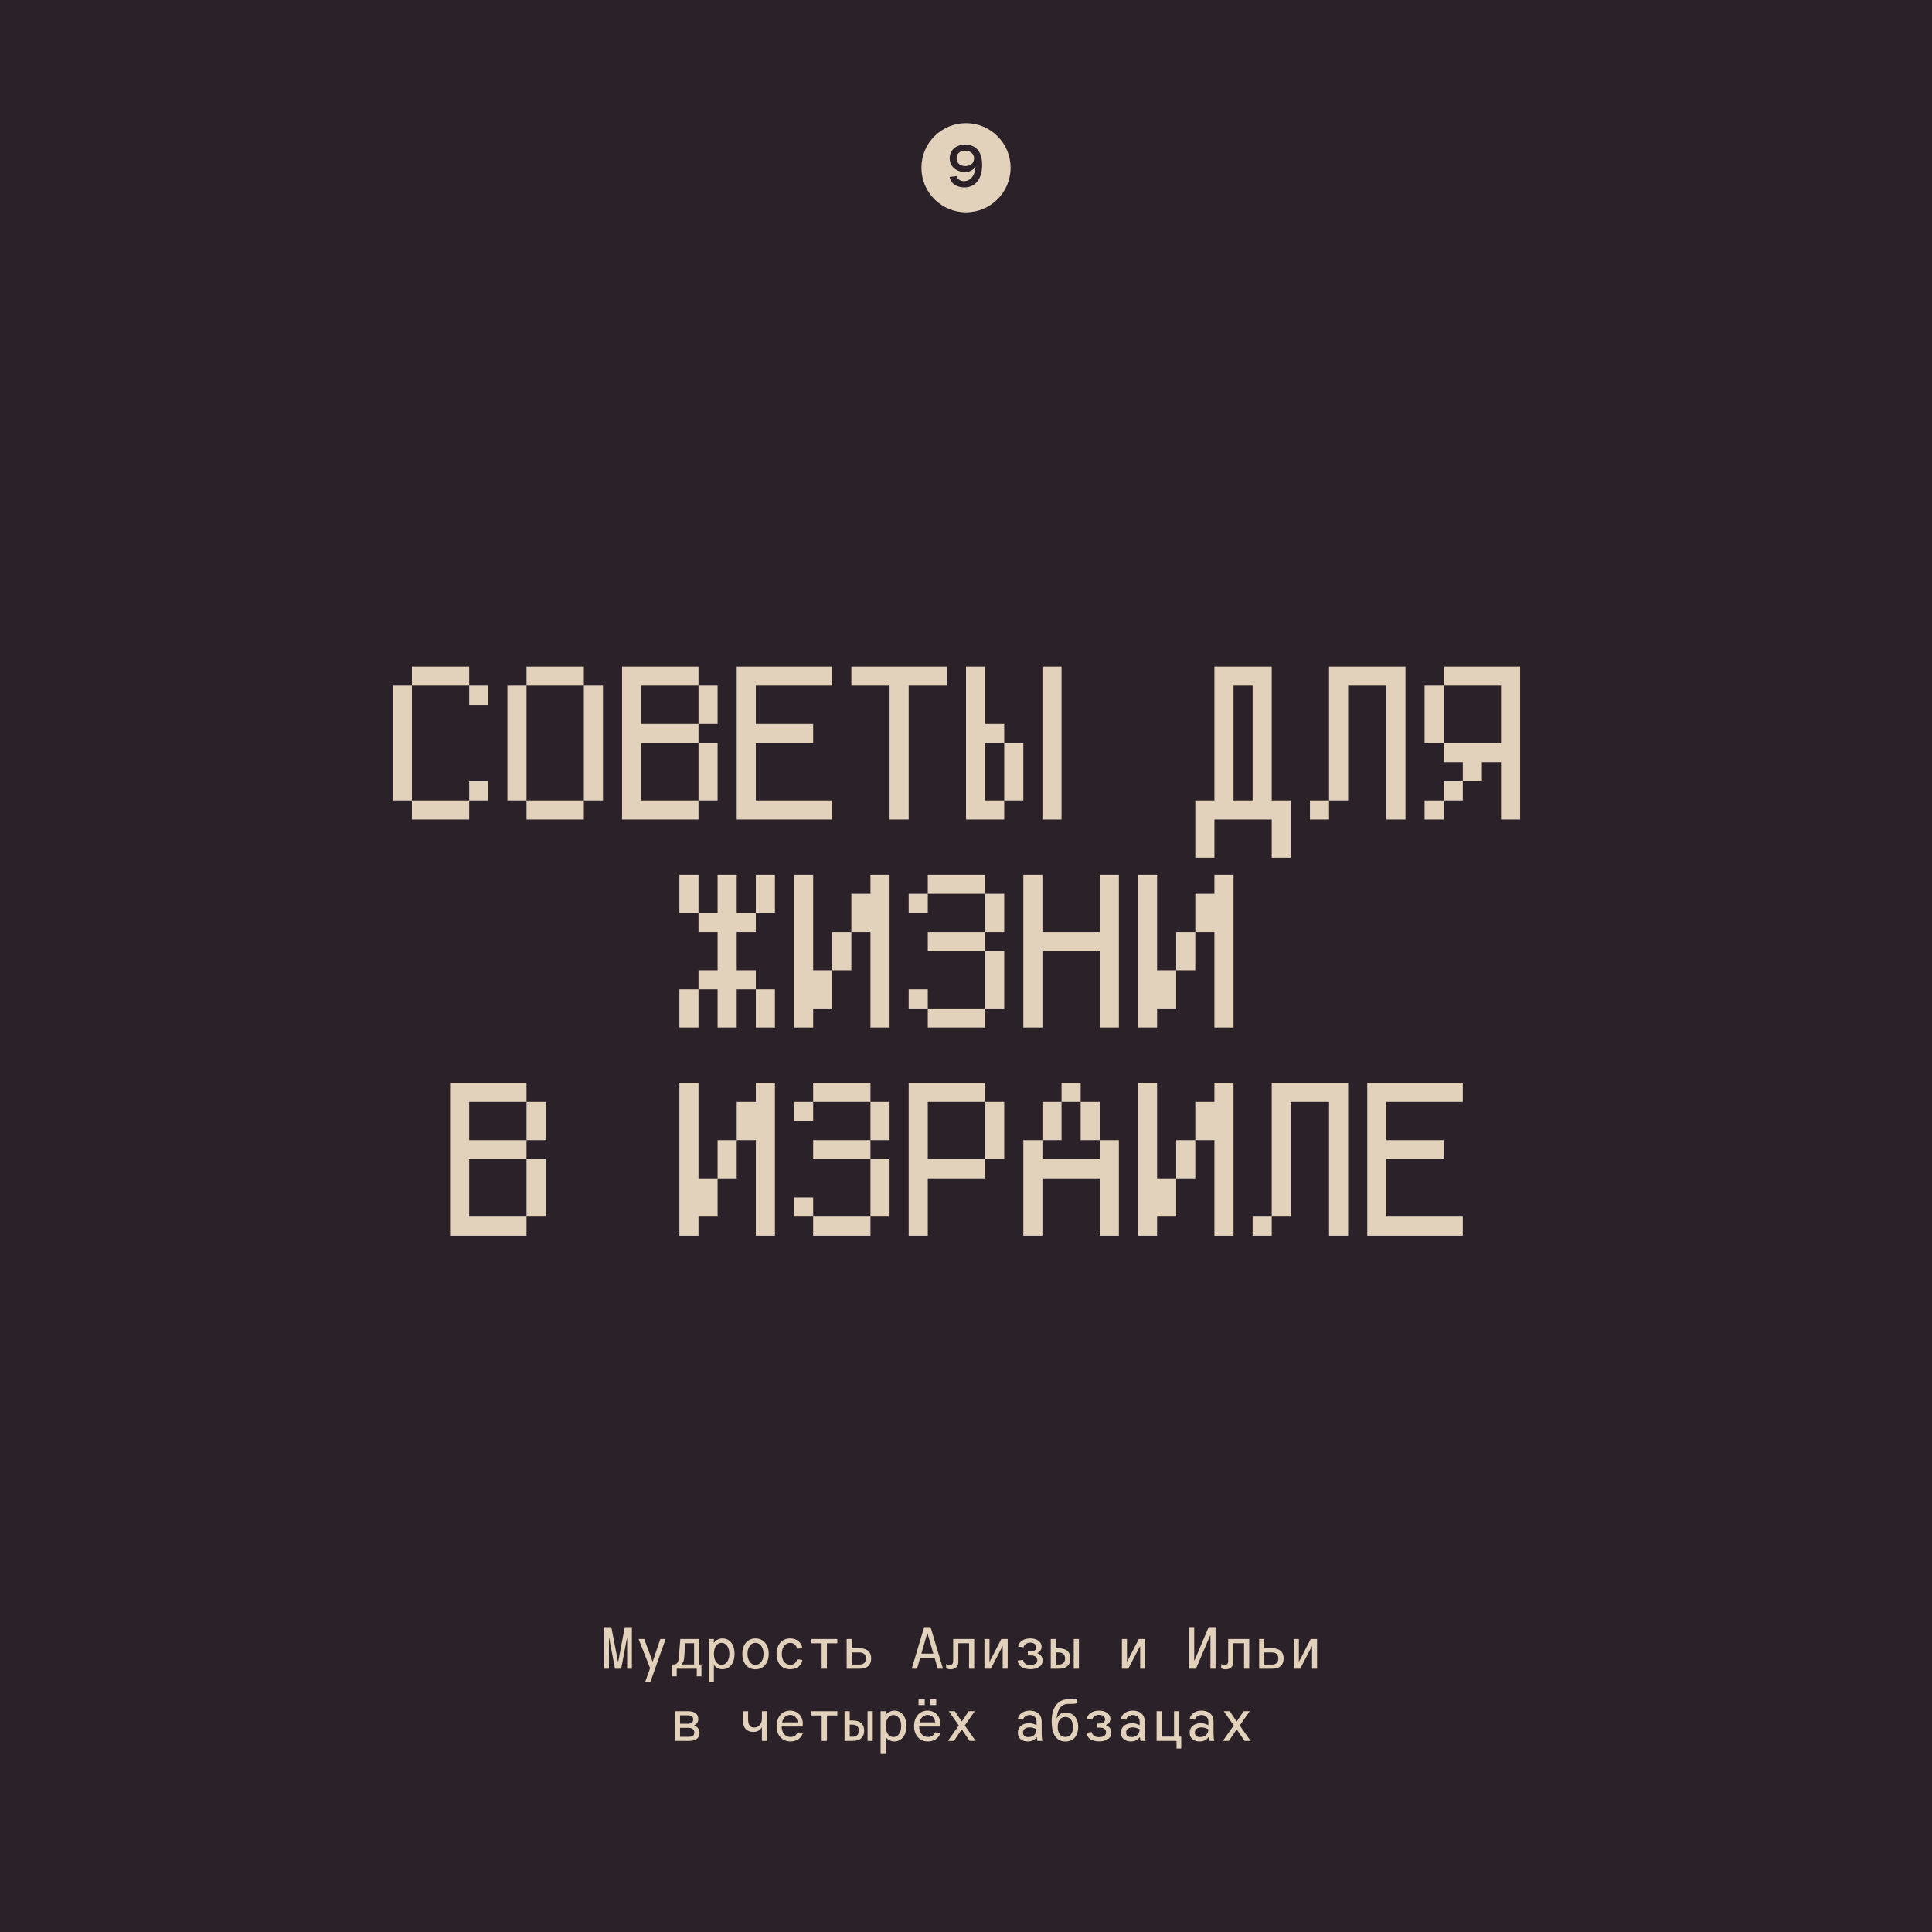
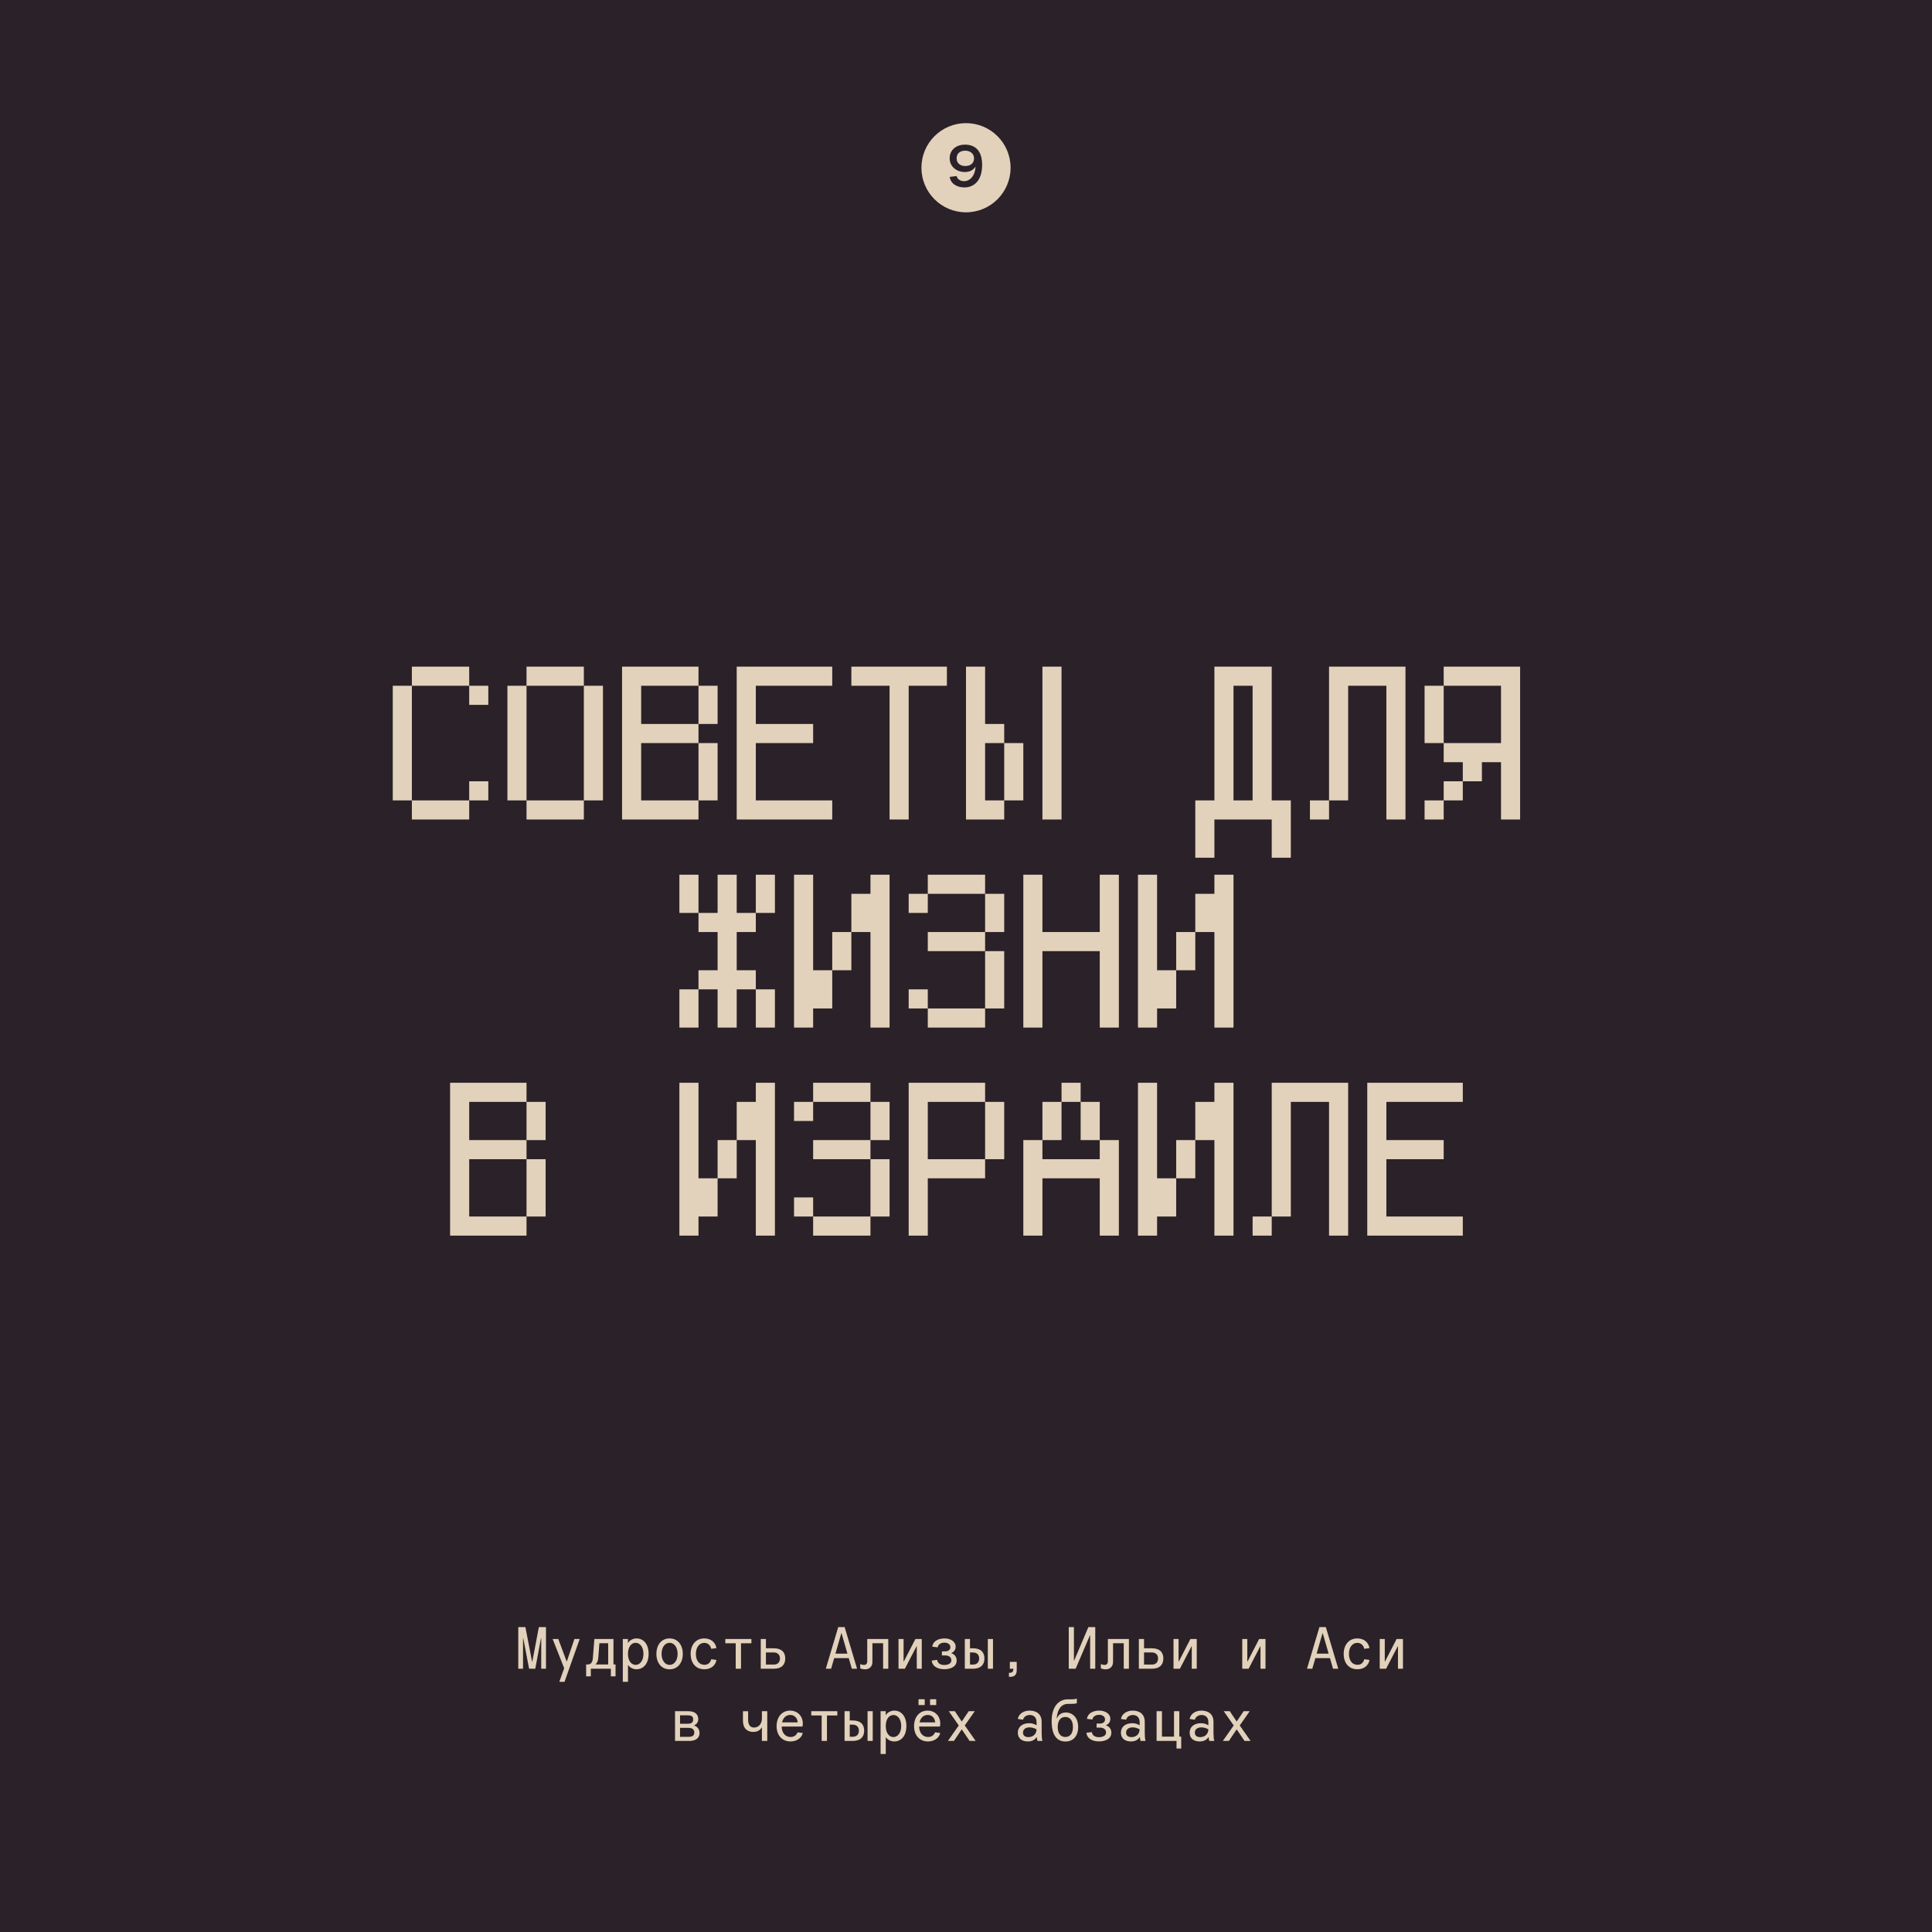
- <svg xmlns="http://www.w3.org/2000/svg" fill="none" viewBox="0 0 455 455">
-   <path fill="#2B2129" d="M0 0h455v455H0z" />
-   <path fill="#E2D2BB" d="M97 157h13.5v4.5h4.5v4.5h-4.5v-4.5H97v27h13.5V184h4.5v4.5h-4.5v4.5H97v-4.5h-4.5v-27H97V157Zm27 4.5v27h13.5v-27H124Zm0-4.5h13.5v4.5h4.5v27h-4.5v4.5H124v-4.5h-4.5v-27h4.5V157Zm27 18v13.5h13.5V175H151Zm0-13.5v9h13.5v-9H151Zm-4.5-4.5h18v4.5h4.5v9h-4.5v4.5h4.5v13.5h-4.5v4.5h-18v-36Zm27 0H196v4.5h-18v9h13.5v4.5H178v13.5h18v4.5h-22.5v-36Zm27 0H223v4.5h-9V193h-4.5v-31.5h-9V157Zm45 0h4.5v36h-4.5v-36ZM232 175v13.5h4.5V175H232Zm-4.5-18h4.5v13.5h4.5v4.5h4.5v13.5h-4.5v4.5h-9v-36Zm63 4.5v27h4.5v-27h-4.5ZM286 157h13.5v31.5h4.5V202h-4.5v-9H286v9h-4.5v-13.5h4.5V157Zm22.5 36v-4.5h4.5V157h18v36h-4.5v-31.5h-9v27H313v4.5h-4.5Zm31.5-31.5V175h13.5v-13.5H340Zm0-4.5h18v36h-4.5v-13.5H349v4.5h-4.5v4.5H340v4.5h-4.5v-4.5h4.5V184h4.5v-4.5H340V175h-4.5v-13.5h4.5V157Zm-180 49h4.5v9h4.5v-9h4.5v9h4.5v-9h4.5v9H178v4.5h-4.5v9h4.5v4.5h4.5v9H178v-9h-4.5v9H169v-9h-4.5v9H160v-9h4.5v-4.5h4.5v-9h-4.5V215H160v-9Zm27 0h4.5v22.5h4.5v-9h4.5v-9h4.5V206h4.5v36H205v-22.5h-4.5v9H196v9h-4.5v4.5H187v-36Zm31.5 0H232v4.5h4.5v9H232v4.5h4.5v13.5H232v4.5h-13.5v-4.5H214V233h4.5v4.5H232V224h-13.5v-4.5H232v-9h-13.5v4.5H214v-4.5h4.5V206Zm22.5 0h4.5v13.5H259V206h4.5v36H259v-18h-13.5v18H241v-36Zm27 0h4.5v22.5h4.5v-9h4.5v-9h4.5V206h4.5v36H286v-22.5h-4.5v9H277v9h-4.5v4.5H268v-36Zm-157.5 67v13.5H124V273h-13.5Zm0-13.5v9H124v-9h-13.5ZM106 255h18v4.5h4.5v9H124v4.5h4.5v13.5H124v4.5h-18v-36Zm54 0h4.5v22.5h4.5v-9h4.5v-9h4.5V255h4.5v36H178v-22.5h-4.5v9H169v9h-4.5v4.5H160v-36Zm31.5 0H205v4.5h4.5v9H205v4.5h4.5v13.5H205v4.5h-13.5v-4.5H187V282h4.5v4.5H205V273h-13.5v-4.5H205v-9h-13.5v4.5H187v-4.5h4.5V255Zm27 4.5V273H232v-13.5h-13.5ZM214 255h18v4.5h4.5V273H232v4.5h-13.5V291H214v-36Zm36 4.5v9h-4.5v4.5H259v-4.5h-4.5v-9H250Zm0-4.5h4.5v4.5h4.5v9h4.5V291H259v-13.5h-13.5V291H241v-22.5h4.5v-9h4.5V255Zm18 0h4.5v22.5h4.5v-9h4.5v-9h4.5V255h4.5v36H286v-22.5h-4.5v9H277v9h-4.5v4.5H268v-36Zm27 36v-4.5h4.5V255h18v36H313v-31.5h-9v27h-4.5v4.5H295Zm27-36h22.5v4.5h-18v9H340v4.5h-13.5v13.5h18v4.5H322v-36ZM148.817 383.2v9.8h-1.12v-7.182h-.056L146.297 393h-1.456l-1.372-7.182h-.056V393h-1.12v-9.8h1.68l1.568 8.134h.056l1.54-8.134h1.68Zm6.694 2.8h1.246l-3.57 10.08h-1.232l1.148-3.206-2.716-6.874h1.33l1.96 5.264h.056l1.778-5.264Zm9.199 5.992h.49v2.8h-1.106V393h-4.718v1.792h-1.106v-2.8h.434c.574 0 1.064-.378 1.148-1.47l.364-4.522h4.494v5.992Zm-4.214 0h2.968v-4.998h-2.072l-.266 3.514c-.07.7-.294 1.162-.63 1.428v.056Zm9.648-6.132c1.61 0 2.842 1.302 2.842 3.626 0 2.338-1.232 3.64-2.87 3.64-.826 0-1.596-.434-1.932-.966h-.056v3.92h-1.218V386h1.218v.098l-.042.798h.056c.308-.532 1.12-1.036 2.002-1.036Zm-.21 6.23c1.008 0 1.834-.994 1.834-2.604 0-1.596-.826-2.59-1.834-2.59s-1.806.938-1.806 2.59c0 1.666.798 2.604 1.806 2.604Zm7.996 1.05c-1.876 0-3.108-1.47-3.108-3.64s1.232-3.64 3.108-3.64c1.862 0 3.108 1.47 3.108 3.64s-1.246 3.64-3.108 3.64Zm0-1.05c1.19 0 1.89-1.19 1.89-2.59 0-1.414-.7-2.604-1.89-2.604s-1.89 1.19-1.89 2.604c0 1.4.7 2.59 1.89 2.59Zm9.802-3.78c-.182-.798-.742-1.4-1.61-1.4-1.302 0-2.002 1.176-2.002 2.604 0 1.526.756 2.562 2.03 2.562.868 0 1.414-.56 1.582-1.316l1.232.168c-.224 1.302-1.274 2.198-2.856 2.198-2.058 0-3.22-1.512-3.22-3.64 0-2.058 1.19-3.626 3.206-3.626 1.54 0 2.618.882 2.87 2.282l-1.232.168Zm9.465-2.31v1.008h-2.45V393h-1.246v-5.992h-2.45V386h6.146Zm5.252 2.184c1.89 0 2.716.952 2.716 2.408 0 1.428-.826 2.408-2.716 2.408h-3.052v-7h1.218v2.184h1.834Zm-.014 3.836c.91 0 1.484-.49 1.484-1.428 0-.924-.574-1.428-1.484-1.428h-1.82v2.856h1.82Zm18.414.98-.728-2.506h-3.43l-.728 2.506h-1.246l2.926-9.8h1.512l2.926 9.8h-1.232Zm-3.864-3.556h2.828l-1.386-4.802h-.056l-1.386 4.802ZM229.432 386v7h-1.218v-6.006h-2.52v4.424c0 1.036-.686 1.722-1.75 1.722-.476 0-.798-.098-1.12-.238v-1.022c.28.154.588.224.896.224.504 0 .756-.392.756-.812V386h4.956Zm7.884 0v7h-1.176v-5.278h-.056L233.34 393h-1.498v-7h1.19v5.292h.056l2.73-5.292h1.498Zm6.988 3.29v.056c.742.266 1.232.826 1.232 1.722 0 1.456-1.428 2.044-2.898 2.044-1.596 0-2.842-.672-2.968-2.03l1.274-.168c.084.756.714 1.204 1.666 1.204.91 0 1.68-.35 1.68-1.106 0-.7-.574-1.148-1.428-1.148h-.798v-.952h.728c.812 0 1.26-.392 1.26-.98 0-.672-.602-1.078-1.386-1.078-.798 0-1.484.378-1.596 1.106l-1.274-.154c.126-1.26 1.4-1.946 2.856-1.946 1.47 0 2.646.742 2.646 1.946 0 .742-.42 1.232-.994 1.484Zm5.056-1.106c1.89 0 2.716.952 2.716 2.408 0 1.428-.826 2.408-2.716 2.408h-1.904v-7h1.218v2.184h.686Zm3.514-2.184h1.218v7h-1.218v-7Zm-3.528 6.02c.91 0 1.484-.49 1.484-1.428 0-.924-.574-1.428-1.484-1.428h-.672v2.856h.672Zm20.345-6.02v7h-1.176v-5.278h-.056L265.715 393h-1.498v-7h1.19v5.292h.056l2.73-5.292h1.498Zm16.58-2.8v9.8h-1.204v-7.854h-.056l-3.36 7.854h-1.624v-9.8h1.218v7.882h.056l3.346-7.882h1.624Zm7.925 2.8v7h-1.218v-6.006h-2.52v4.424c0 1.036-.686 1.722-1.75 1.722-.476 0-.798-.098-1.12-.238v-1.022c.28.154.588.224.896.224.504 0 .756-.392.756-.812V386h4.956Zm5.392 2.184c1.89 0 2.716.952 2.716 2.408 0 1.428-.826 2.408-2.716 2.408h-3.052v-7h1.218v2.184h1.834Zm-.014 3.836c.91 0 1.484-.49 1.484-1.428 0-.924-.574-1.428-1.484-1.428h-1.82v2.856h1.82Zm10.599-6.02v7h-1.176v-5.278h-.056L306.197 393h-1.498v-7h1.19v5.292h.056l2.73-5.292h1.498Zm-146.674 20.388c.84.266 1.246.994 1.246 1.736 0 1.036-.672 1.876-2.408 1.876h-3.36v-7h3.108c1.624 0 2.366.742 2.366 1.89 0 .686-.406 1.19-.952 1.442v.056Zm-1.54-2.422h-1.806v1.988h1.834c.742 0 1.26-.224 1.26-1.022 0-.784-.518-.966-1.288-.966Zm.21 5.068c.826 0 1.344-.238 1.344-1.022 0-.7-.462-1.092-1.372-1.092h-1.988v2.114h2.016ZM179.435 403h1.26v7h-1.26v-3.164h-.056c-.098.238-.7 1.05-1.904 1.05-1.372 0-2.506-.686-2.506-2.716v-2.156h1.218v1.946c0 1.372.574 1.89 1.414 1.89.966 0 1.834-.756 1.834-2.156V403Zm6.749 6.076c.798 0 1.358-.392 1.666-1.106l1.218.168c-.294 1.204-1.47 1.988-2.898 1.988-1.974 0-3.276-1.456-3.276-3.584 0-2.226 1.316-3.682 3.178-3.682 1.666 0 2.996 1.19 2.996 3.08 0 .196-.042.49-.084.672h-4.9c.042 1.638.98 2.464 2.1 2.464Zm-.084-5.194c-.98 0-1.68.686-1.918 1.75h3.682c-.084-1.078-.784-1.75-1.764-1.75Zm11.104-.882v1.008h-2.45V410h-1.246v-5.992h-2.45V403h6.146Zm3.6 2.184c1.89 0 2.716.952 2.716 2.408 0 1.428-.826 2.408-2.716 2.408H198.9v-7h1.218v2.184h.686Zm3.514-2.184h1.218v7h-1.218v-7Zm-3.528 6.02c.91 0 1.484-.49 1.484-1.428 0-.924-.574-1.428-1.484-1.428h-.672v2.856h.672Zm9.83-6.16c1.61 0 2.842 1.302 2.842 3.626 0 2.338-1.232 3.64-2.87 3.64-.826 0-1.596-.434-1.932-.966h-.056v3.92h-1.218V403h1.218v.098l-.042.798h.056c.308-.532 1.12-1.036 2.002-1.036Zm-.21 6.23c1.008 0 1.834-.994 1.834-2.604 0-1.596-.826-2.59-1.834-2.59s-1.806.938-1.806 2.59c0 1.666.798 2.604 1.806 2.604Zm7.365-8.904v1.372h-1.456v-1.372h1.456Zm2.716 0v1.372h-1.456v-1.372h1.456Zm-1.932 8.89c.798 0 1.358-.392 1.666-1.106l1.218.168c-.294 1.204-1.47 1.988-2.898 1.988-1.974 0-3.276-1.456-3.276-3.584 0-2.226 1.316-3.682 3.178-3.682 1.666 0 2.996 1.19 2.996 3.08 0 .196-.042.49-.084.672h-4.9c.042 1.638.98 2.464 2.1 2.464Zm-.084-5.194c-.98 0-1.68.686-1.918 1.75h3.682c-.084-1.078-.784-1.75-1.764-1.75Zm11.3 6.118h-1.428l-1.82-2.688h-.056L224.665 410h-1.428l2.562-3.64-2.352-3.36h1.428l1.596 2.394h.056l1.61-2.394h1.428l-2.352 3.36 2.562 3.64Zm15.544-1.876c0 .728.056 1.498.168 1.764V410h-1.162c-.056-.224-.126-.518-.154-.882h-.056c-.35.588-1.05 1.008-2.044 1.008-1.344 0-2.366-.672-2.366-2.072 0-1.316.994-2.226 2.688-2.226.63 0 1.218.182 1.722.49v-.77c0-1.204-.798-1.652-1.596-1.652-.742 0-1.372.378-1.596 1.106l-1.218-.168c.182-1.19 1.372-1.974 2.758-1.974 1.442 0 2.856.658 2.856 2.66v2.604Zm-3.122.98c.966 0 1.876-.574 1.918-1.834-.532-.308-1.162-.462-1.638-.462-.938 0-1.554.462-1.554 1.232s.56 1.064 1.274 1.064Zm8.821-5.796c1.582 0 2.898 1.204 2.898 3.402 0 2.226-1.246 3.43-2.996 3.43-1.932 0-3.248-1.372-3.248-4.802 0-3.584 1.806-5.138 3.78-5.138h.882c.574 0 .952-.042 1.19-.168h.084v1.092c-.28.098-.742.154-1.344.154h-.77c-1.484 0-2.464 1.218-2.632 3.374h.056c.448-.952 1.162-1.344 2.1-1.344Zm-.126 5.768c1.064 0 1.792-.77 1.792-2.352 0-1.582-.728-2.366-1.792-2.366s-1.792.798-1.792 2.366.728 2.352 1.792 2.352Zm9.606-2.786v.056c.742.266 1.232.826 1.232 1.722 0 1.456-1.428 2.044-2.898 2.044-1.596 0-2.842-.672-2.968-2.03l1.274-.168c.084.756.714 1.204 1.666 1.204.91 0 1.68-.35 1.68-1.106 0-.7-.574-1.148-1.428-1.148h-.798v-.952h.728c.812 0 1.26-.392 1.26-.98 0-.672-.602-1.078-1.386-1.078-.798 0-1.484.378-1.596 1.106l-1.274-.154c.126-1.26 1.4-1.946 2.856-1.946 1.47 0 2.646.742 2.646 1.946 0 .742-.42 1.232-.994 1.484Zm9.102 1.834c0 .728.056 1.498.168 1.764V410h-1.162c-.056-.224-.126-.518-.154-.882h-.056c-.35.588-1.05 1.008-2.044 1.008-1.344 0-2.366-.672-2.366-2.072 0-1.316.994-2.226 2.688-2.226.63 0 1.218.182 1.722.49v-.77c0-1.204-.798-1.652-1.596-1.652-.742 0-1.372.378-1.596 1.106l-1.218-.168c.182-1.19 1.372-1.974 2.758-1.974 1.442 0 2.856.658 2.856 2.66v2.604Zm-3.122.98c.966 0 1.876-.574 1.918-1.834-.532-.308-1.162-.462-1.638-.462-.938 0-1.554.462-1.554 1.232s.56 1.064 1.274 1.064Zm11.258-.112h.448v2.8h-1.106V410h-4.69v-7h1.26v5.992h2.842V403h1.246v5.992Zm8.051-.868c0 .728.056 1.498.168 1.764V410h-1.162c-.056-.224-.126-.518-.154-.882h-.056c-.35.588-1.05 1.008-2.044 1.008-1.344 0-2.366-.672-2.366-2.072 0-1.316.994-2.226 2.688-2.226.63 0 1.218.182 1.722.49v-.77c0-1.204-.798-1.652-1.596-1.652-.742 0-1.372.378-1.596 1.106l-1.218-.168c.182-1.19 1.372-1.974 2.758-1.974 1.442 0 2.856.658 2.856 2.66v2.604Zm-3.122.98c.966 0 1.876-.574 1.918-1.834-.532-.308-1.162-.462-1.638-.462-.938 0-1.554.462-1.554 1.232s.56 1.064 1.274 1.064Zm11.86.896h-1.428l-1.82-2.688h-.056L289.415 410h-1.428l2.562-3.64-2.352-3.36h1.428l1.596 2.394h.056l1.61-2.394h1.428l-2.352 3.36 2.562 3.64Z" />
+ <svg xmlns="http://www.w3.org/2000/svg" width="455" height="455" viewBox="0 0 455 455" fill="none">
+   <rect width="455" height="455" fill="#2B2129" />
+   <path d="M97 157H110.5V161.5H115V166H110.5V161.5H97V188.5H110.5V184H115V188.5H110.5V193H97V188.5H92.5V161.5H97V157ZM124 161.5V188.5H137.5V161.5H124ZM124 157H137.5V161.5H142V188.5H137.5V193H124V188.5H119.5V161.5H124V157ZM151 175V188.5H164.5V175H151ZM151 161.5V170.5H164.5V161.5H151ZM146.5 157H164.5V161.5H169V170.5H164.5V175H169V188.5H164.5V193H146.5V157ZM173.5 157H196V161.5H178V170.5H191.5V175H178V188.5H196V193H173.5V157ZM200.5 157H223V161.5H214V193H209.5V161.5H200.5V157ZM245.5 157H250V193H245.5V157ZM232 175V188.5H236.5V175H232ZM227.5 157H232V170.5H236.5V175H241V188.5H236.5V193H227.5V157ZM290.5 161.5V188.5H295V161.5H290.5ZM286 157H299.5V188.5H304V202H299.5V193H286V202H281.5V188.5H286V157ZM308.5 193V188.5H313V157H331V193H326.5V161.5H317.5V188.5H313V193H308.5ZM340 161.5V175H353.5V161.5H340ZM340 157H358V193H353.5V179.5H349V184H344.5V188.5H340V193H335.5V188.5H340V184H344.5V179.5H340V175H335.5V161.5H340V157ZM160 206H164.5V215H169V206H173.5V215H178V206H182.5V215H178V219.5H173.5V228.5H178V233H182.5V242H178V233H173.5V242H169V233H164.5V242H160V233H164.5V228.5H169V219.5H164.5V215H160V206ZM187 206H191.5V228.5H196V219.5H200.5V210.5H205V206H209.5V242H205V219.5H200.5V228.5H196V237.5H191.5V242H187V206ZM218.5 206H232V210.5H236.5V219.5H232V224H236.5V237.5H232V242H218.5V237.5H214V233H218.5V237.5H232V224H218.5V219.5H232V210.5H218.5V215H214V210.5H218.5V206ZM241 206H245.5V219.5H259V206H263.5V242H259V224H245.5V242H241V206ZM268 206H272.5V228.5H277V219.5H281.5V210.5H286V206H290.5V242H286V219.5H281.5V228.5H277V237.5H272.5V242H268V206ZM110.5 273V286.5H124V273H110.5ZM110.5 259.5V268.5H124V259.5H110.5ZM106 255H124V259.5H128.5V268.5H124V273H128.5V286.5H124V291H106V255ZM160 255H164.5V277.5H169V268.5H173.5V259.5H178V255H182.5V291H178V268.5H173.5V277.5H169V286.5H164.5V291H160V255ZM191.5 255H205V259.5H209.5V268.5H205V273H209.5V286.5H205V291H191.5V286.5H187V282H191.5V286.5H205V273H191.5V268.5H205V259.5H191.5V264H187V259.5H191.5V255ZM218.5 259.5V273H232V259.5H218.5ZM214 255H232V259.5H236.5V273H232V277.5H218.5V291H214V255ZM250 259.5V268.5H245.5V273H259V268.5H254.5V259.5H250ZM250 255H254.5V259.5H259V268.5H263.5V291H259V277.5H245.5V291H241V268.5H245.5V259.5H250V255ZM268 255H272.5V277.5H277V268.5H281.5V259.5H286V255H290.5V291H286V268.5H281.5V277.5H277V286.5H272.5V291H268V255ZM295 291V286.5H299.5V255H317.5V291H313V259.5H304V286.5H299.5V291H295ZM322 255H344.5V259.5H326.5V268.5H340V273H326.5V286.5H344.5V291H322V255Z" fill="#E2D2BB" />
+   <path d="M128.582 383.2V393H127.462V385.818H127.406L126.062 393H124.606L123.234 385.818H123.178V393H122.058V383.2H123.738L125.306 391.334H125.362L126.902 383.2H128.582ZM135.276 386H136.522L132.952 396.08H131.72L132.868 392.874L130.152 386H131.482L133.442 391.264H133.498L135.276 386ZM144.476 391.992H144.966V394.792H143.86V393H139.142V394.792H138.036V391.992H138.47C139.044 391.992 139.534 391.614 139.618 390.522L139.982 386H144.476V391.992ZM140.262 391.992H143.23V386.994H141.158L140.892 390.508C140.822 391.208 140.598 391.67 140.262 391.936V391.992ZM149.91 385.86C151.52 385.86 152.752 387.162 152.752 389.486C152.752 391.824 151.52 393.126 149.882 393.126C149.056 393.126 148.286 392.692 147.95 392.16H147.894V396.08H146.676V386H147.894V386.098L147.852 386.896H147.908C148.216 386.364 149.028 385.86 149.91 385.86ZM149.7 392.09C150.708 392.09 151.534 391.096 151.534 389.486C151.534 387.89 150.708 386.896 149.7 386.896C148.692 386.896 147.894 387.834 147.894 389.486C147.894 391.152 148.692 392.09 149.7 392.09ZM157.695 393.14C155.819 393.14 154.587 391.67 154.587 389.5C154.587 387.33 155.819 385.86 157.695 385.86C159.557 385.86 160.803 387.33 160.803 389.5C160.803 391.67 159.557 393.14 157.695 393.14ZM157.695 392.09C158.885 392.09 159.585 390.9 159.585 389.5C159.585 388.086 158.885 386.896 157.695 386.896C156.505 386.896 155.805 388.086 155.805 389.5C155.805 390.9 156.505 392.09 157.695 392.09ZM167.497 388.31C167.315 387.512 166.755 386.91 165.887 386.91C164.585 386.91 163.885 388.086 163.885 389.514C163.885 391.04 164.641 392.076 165.915 392.076C166.783 392.076 167.329 391.516 167.497 390.76L168.729 390.928C168.505 392.23 167.455 393.126 165.873 393.126C163.815 393.126 162.653 391.614 162.653 389.486C162.653 387.428 163.843 385.86 165.859 385.86C167.399 385.86 168.477 386.742 168.729 388.142L167.497 388.31ZM176.963 386V387.008H174.513V393H173.267V387.008H170.817V386H176.963ZM182.215 388.184C184.105 388.184 184.931 389.136 184.931 390.592C184.931 392.02 184.105 393 182.215 393H179.163V386H180.381V388.184H182.215ZM182.201 392.02C183.111 392.02 183.685 391.53 183.685 390.592C183.685 389.668 183.111 389.164 182.201 389.164H180.381V392.02H182.201ZM200.614 393L199.886 390.494H196.456L195.728 393H194.482L197.408 383.2H198.92L201.846 393H200.614ZM196.75 389.444H199.578L198.192 384.642H198.136L196.75 389.444ZM209.198 386V393H207.98V386.994H205.46V391.418C205.46 392.454 204.774 393.14 203.71 393.14C203.234 393.14 202.912 393.042 202.59 392.902V391.88C202.87 392.034 203.178 392.104 203.486 392.104C203.99 392.104 204.242 391.712 204.242 391.292V386H209.198ZM217.082 386V393H215.906V387.722H215.85L213.106 393H211.608V386H212.798V391.292H212.854L215.584 386H217.082ZM224.069 389.29V389.346C224.811 389.612 225.301 390.172 225.301 391.068C225.301 392.524 223.873 393.112 222.403 393.112C220.807 393.112 219.561 392.44 219.435 391.082L220.709 390.914C220.793 391.67 221.423 392.118 222.375 392.118C223.285 392.118 224.055 391.768 224.055 391.012C224.055 390.312 223.481 389.864 222.627 389.864H221.829V388.912H222.557C223.369 388.912 223.817 388.52 223.817 387.932C223.817 387.26 223.215 386.854 222.431 386.854C221.633 386.854 220.947 387.232 220.835 387.96L219.561 387.806C219.687 386.546 220.961 385.86 222.417 385.86C223.887 385.86 225.063 386.602 225.063 387.806C225.063 388.548 224.643 389.038 224.069 389.29ZM229.125 388.184C231.015 388.184 231.841 389.136 231.841 390.592C231.841 392.02 231.015 393 229.125 393H227.221V386H228.439V388.184H229.125ZM232.639 386H233.857V393H232.639V386ZM229.111 392.02C230.021 392.02 230.595 391.53 230.595 390.592C230.595 389.668 230.021 389.164 229.111 389.164H228.439V392.02H229.111ZM237.821 391.39H239.445V393.28C239.445 394.428 238.927 394.904 237.933 394.904H237.611V393.952H237.821C238.353 393.952 238.661 393.714 238.661 393H237.821V391.39ZM257.942 383.2V393H256.738V385.146H256.682L253.322 393H251.698V383.2H252.916V391.082H252.972L256.318 383.2H257.942ZM265.868 386V393H264.65V386.994H262.13V391.418C262.13 392.454 261.444 393.14 260.38 393.14C259.904 393.14 259.582 393.042 259.26 392.902V391.88C259.54 392.034 259.848 392.104 260.156 392.104C260.66 392.104 260.912 391.712 260.912 391.292V386H265.868ZM271.26 388.184C273.15 388.184 273.976 389.136 273.976 390.592C273.976 392.02 273.15 393 271.26 393H268.208V386H269.426V388.184H271.26ZM271.246 392.02C272.156 392.02 272.73 391.53 272.73 390.592C272.73 389.668 272.156 389.164 271.246 389.164H269.426V392.02H271.246ZM281.845 386V393H280.669V387.722H280.613L277.869 393H276.371V386H277.561V391.292H277.617L280.347 386H281.845ZM298.033 386V393H296.857V387.722H296.801L294.057 393H292.559V386H293.749V391.292H293.805L296.535 386H298.033ZM313.94 393L313.212 390.494H309.782L309.054 393H307.808L310.734 383.2H312.246L315.172 393H313.94ZM310.076 389.444H312.904L311.518 384.642H311.462L310.076 389.444ZM321.292 388.31C321.11 387.512 320.55 386.91 319.682 386.91C318.38 386.91 317.68 388.086 317.68 389.514C317.68 391.04 318.436 392.076 319.71 392.076C320.578 392.076 321.124 391.516 321.292 390.76L322.524 390.928C322.3 392.23 321.25 393.126 319.668 393.126C317.61 393.126 316.448 391.614 316.448 389.486C316.448 387.428 317.638 385.86 319.654 385.86C321.194 385.86 322.272 386.742 322.524 388.142L321.292 388.31ZM330.408 386V393H329.232V387.722H329.176L326.432 393H324.934V386H326.124V391.292H326.18L328.91 386H330.408ZM163.499 406.388C164.339 406.654 164.745 407.382 164.745 408.124C164.745 409.16 164.073 410 162.337 410H158.977V403H162.085C163.709 403 164.451 403.742 164.451 404.89C164.451 405.576 164.045 406.08 163.499 406.332V406.388ZM161.959 403.966H160.153V405.954H161.987C162.729 405.954 163.247 405.73 163.247 404.932C163.247 404.148 162.729 403.966 161.959 403.966ZM162.169 409.034C162.995 409.034 163.513 408.796 163.513 408.012C163.513 407.312 163.051 406.92 162.141 406.92H160.153V409.034H162.169ZM179.435 403H180.695V410H179.435V406.836H179.379C179.281 407.074 178.679 407.886 177.475 407.886C176.103 407.886 174.969 407.2 174.969 405.17V403.014H176.187V404.96C176.187 406.332 176.761 406.85 177.601 406.85C178.567 406.85 179.435 406.094 179.435 404.694V403ZM186.184 409.076C186.982 409.076 187.542 408.684 187.85 407.97L189.068 408.138C188.774 409.342 187.598 410.126 186.17 410.126C184.196 410.126 182.894 408.67 182.894 406.542C182.894 404.316 184.21 402.86 186.072 402.86C187.738 402.86 189.068 404.05 189.068 405.94C189.068 406.136 189.026 406.43 188.984 406.612H184.084C184.126 408.25 185.064 409.076 186.184 409.076ZM186.1 403.882C185.12 403.882 184.42 404.568 184.182 405.632H187.864C187.78 404.554 187.08 403.882 186.1 403.882ZM197.204 403V404.008H194.754V410H193.508V404.008H191.058V403H197.204ZM200.804 405.184C202.694 405.184 203.52 406.136 203.52 407.592C203.52 409.02 202.694 410 200.804 410H198.9V403H200.118V405.184H200.804ZM204.318 403H205.536V410H204.318V403ZM200.79 409.02C201.7 409.02 202.274 408.53 202.274 407.592C202.274 406.668 201.7 406.164 200.79 406.164H200.118V409.02H200.79ZM210.62 402.86C212.23 402.86 213.462 404.162 213.462 406.486C213.462 408.824 212.23 410.126 210.592 410.126C209.766 410.126 208.996 409.692 208.66 409.16H208.604V413.08H207.386V403H208.604V403.098L208.562 403.896H208.618C208.926 403.364 209.738 402.86 210.62 402.86ZM210.41 409.09C211.418 409.09 212.244 408.096 212.244 406.486C212.244 404.89 211.418 403.896 210.41 403.896C209.402 403.896 208.604 404.834 208.604 406.486C208.604 408.152 209.402 409.09 210.41 409.09ZM217.775 400.186V401.558H216.319V400.186H217.775ZM220.491 400.186V401.558H219.035V400.186H220.491ZM218.559 409.076C219.357 409.076 219.917 408.684 220.225 407.97L221.443 408.138C221.149 409.342 219.973 410.126 218.545 410.126C216.571 410.126 215.269 408.67 215.269 406.542C215.269 404.316 216.585 402.86 218.447 402.86C220.113 402.86 221.443 404.05 221.443 405.94C221.443 406.136 221.401 406.43 221.359 406.612H216.459C216.501 408.25 217.439 409.076 218.559 409.076ZM218.475 403.882C217.495 403.882 216.795 404.568 216.557 405.632H220.239C220.155 404.554 219.455 403.882 218.475 403.882ZM229.775 410H228.347L226.527 407.312H226.471L224.665 410H223.237L225.799 406.36L223.447 403H224.875L226.471 405.394H226.527L228.137 403H229.565L227.213 406.36L229.775 410ZM245.319 408.124C245.319 408.852 245.375 409.622 245.487 409.888V410H244.325C244.269 409.776 244.199 409.482 244.171 409.118H244.115C243.765 409.706 243.065 410.126 242.071 410.126C240.727 410.126 239.705 409.454 239.705 408.054C239.705 406.738 240.699 405.828 242.393 405.828C243.023 405.828 243.611 406.01 244.115 406.318V405.548C244.115 404.344 243.317 403.896 242.519 403.896C241.777 403.896 241.147 404.274 240.923 405.002L239.705 404.834C239.887 403.644 241.077 402.86 242.463 402.86C243.905 402.86 245.319 403.518 245.319 405.52V408.124ZM242.197 409.104C243.163 409.104 244.073 408.53 244.115 407.27C243.583 406.962 242.953 406.808 242.477 406.808C241.539 406.808 240.923 407.27 240.923 408.04C240.923 408.81 241.483 409.104 242.197 409.104ZM251.018 403.308C252.6 403.308 253.916 404.512 253.916 406.71C253.916 408.936 252.67 410.14 250.92 410.14C248.988 410.14 247.672 408.768 247.672 405.338C247.672 401.754 249.478 400.2 251.452 400.2H252.334C252.908 400.2 253.286 400.158 253.524 400.032H253.608V401.124C253.328 401.222 252.866 401.278 252.264 401.278H251.494C250.01 401.278 249.03 402.496 248.862 404.652H248.918C249.366 403.7 250.08 403.308 251.018 403.308ZM250.892 409.076C251.956 409.076 252.684 408.306 252.684 406.724C252.684 405.142 251.956 404.358 250.892 404.358C249.828 404.358 249.1 405.156 249.1 406.724C249.1 408.292 249.828 409.076 250.892 409.076ZM260.498 406.29V406.346C261.24 406.612 261.73 407.172 261.73 408.068C261.73 409.524 260.302 410.112 258.832 410.112C257.236 410.112 255.99 409.44 255.864 408.082L257.138 407.914C257.222 408.67 257.852 409.118 258.804 409.118C259.714 409.118 260.484 408.768 260.484 408.012C260.484 407.312 259.91 406.864 259.056 406.864H258.258V405.912H258.986C259.798 405.912 260.246 405.52 260.246 404.932C260.246 404.26 259.644 403.854 258.86 403.854C258.062 403.854 257.376 404.232 257.264 404.96L255.99 404.806C256.116 403.546 257.39 402.86 258.846 402.86C260.316 402.86 261.492 403.602 261.492 404.806C261.492 405.548 261.072 406.038 260.498 406.29ZM269.6 408.124C269.6 408.852 269.656 409.622 269.768 409.888V410H268.606C268.55 409.776 268.48 409.482 268.452 409.118H268.396C268.046 409.706 267.346 410.126 266.352 410.126C265.008 410.126 263.986 409.454 263.986 408.054C263.986 406.738 264.98 405.828 266.674 405.828C267.304 405.828 267.892 406.01 268.396 406.318V405.548C268.396 404.344 267.598 403.896 266.8 403.896C266.058 403.896 265.428 404.274 265.204 405.002L263.986 404.834C264.168 403.644 265.358 402.86 266.744 402.86C268.186 402.86 269.6 403.518 269.6 405.52V408.124ZM266.478 409.104C267.444 409.104 268.354 408.53 268.396 407.27C267.864 406.962 267.234 406.808 266.758 406.808C265.82 406.808 265.204 407.27 265.204 408.04C265.204 408.81 265.764 409.104 266.478 409.104ZM277.736 408.992H278.184V411.792H277.078V410H272.388V403H273.648V408.992H276.49V403H277.736V408.992ZM285.787 408.124C285.787 408.852 285.843 409.622 285.955 409.888V410H284.793C284.737 409.776 284.667 409.482 284.639 409.118H284.583C284.233 409.706 283.533 410.126 282.539 410.126C281.195 410.126 280.173 409.454 280.173 408.054C280.173 406.738 281.167 405.828 282.861 405.828C283.491 405.828 284.079 406.01 284.583 406.318V405.548C284.583 404.344 283.785 403.896 282.987 403.896C282.245 403.896 281.615 404.274 281.391 405.002L280.173 404.834C280.355 403.644 281.545 402.86 282.931 402.86C284.373 402.86 285.787 403.518 285.787 405.52V408.124ZM282.665 409.104C283.631 409.104 284.541 408.53 284.583 407.27C284.051 406.962 283.421 406.808 282.945 406.808C282.007 406.808 281.391 407.27 281.391 408.04C281.391 408.81 281.951 409.104 282.665 409.104ZM294.525 410H293.097L291.277 407.312H291.221L289.415 410H287.987L290.549 406.36L288.197 403H289.625L291.221 405.394H291.277L292.887 403H294.315L291.963 406.36L294.525 410Z" fill="#E2D2BB" />
  <circle cx="227.5" cy="39.5" r="10.5" fill="#E2D2BB" />
-   <path fill="#2B2129" d="M227.224 40.514c-1.904 0-3.57-1.246-3.57-3.22 0-2.086 1.666-3.234 3.584-3.234 2.324 0 4.06 1.316 4.06 4.76 0 3.682-1.876 5.32-4.186 5.32-1.512 0-3.178-.7-3.458-2.478l1.638-.196c.168.686.784 1.204 1.792 1.204 1.162 0 2.506-1.008 2.66-3.36h-.056c-.546.798-1.386 1.204-2.464 1.204Zm.112-5.026c-1.204 0-2.044.616-2.044 1.792 0 1.162.84 1.82 2.044 1.82 1.218 0 2.058-.658 2.058-1.82 0-1.134-.952-1.792-2.058-1.792Z" />
+   <path d="M227.224 40.514C225.32 40.514 223.654 39.268 223.654 37.294C223.654 35.208 225.32 34.06 227.238 34.06C229.562 34.06 231.298 35.376 231.298 38.82C231.298 42.502 229.422 44.14 227.112 44.14C225.6 44.14 223.934 43.44 223.654 41.662L225.292 41.466C225.46 42.152 226.076 42.67 227.084 42.67C228.246 42.67 229.59 41.662 229.744 39.31H229.688C229.142 40.108 228.302 40.514 227.224 40.514ZM227.336 35.488C226.132 35.488 225.292 36.104 225.292 37.28C225.292 38.442 226.132 39.1 227.336 39.1C228.554 39.1 229.394 38.442 229.394 37.28C229.394 36.146 228.442 35.488 227.336 35.488Z" fill="#2B2129" />
</svg>
